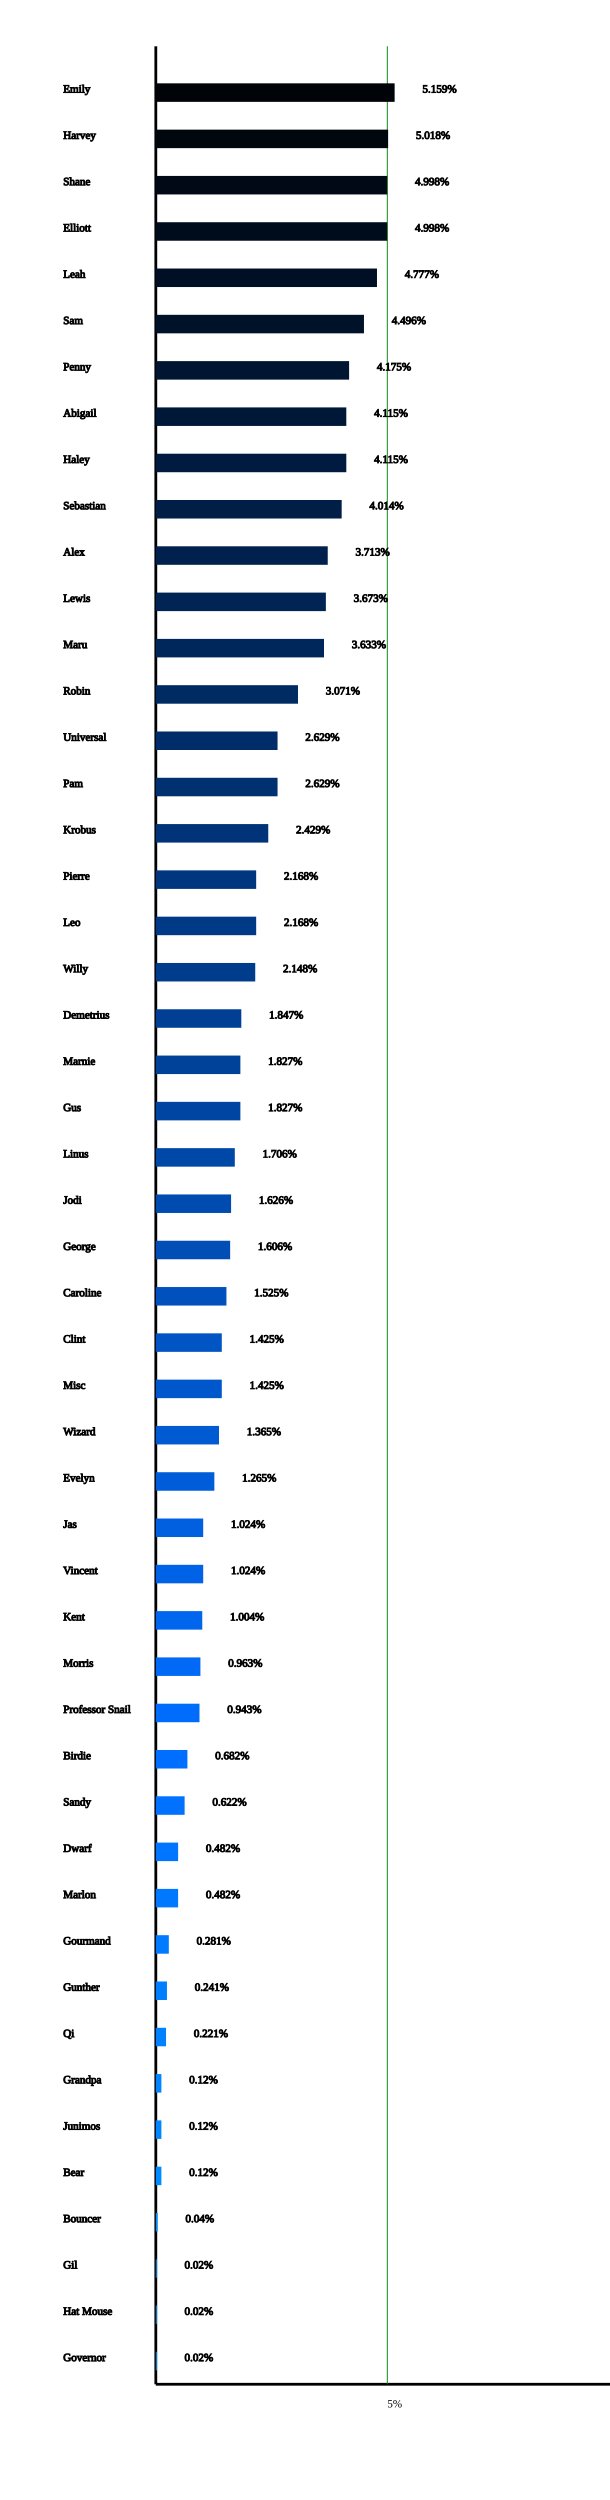
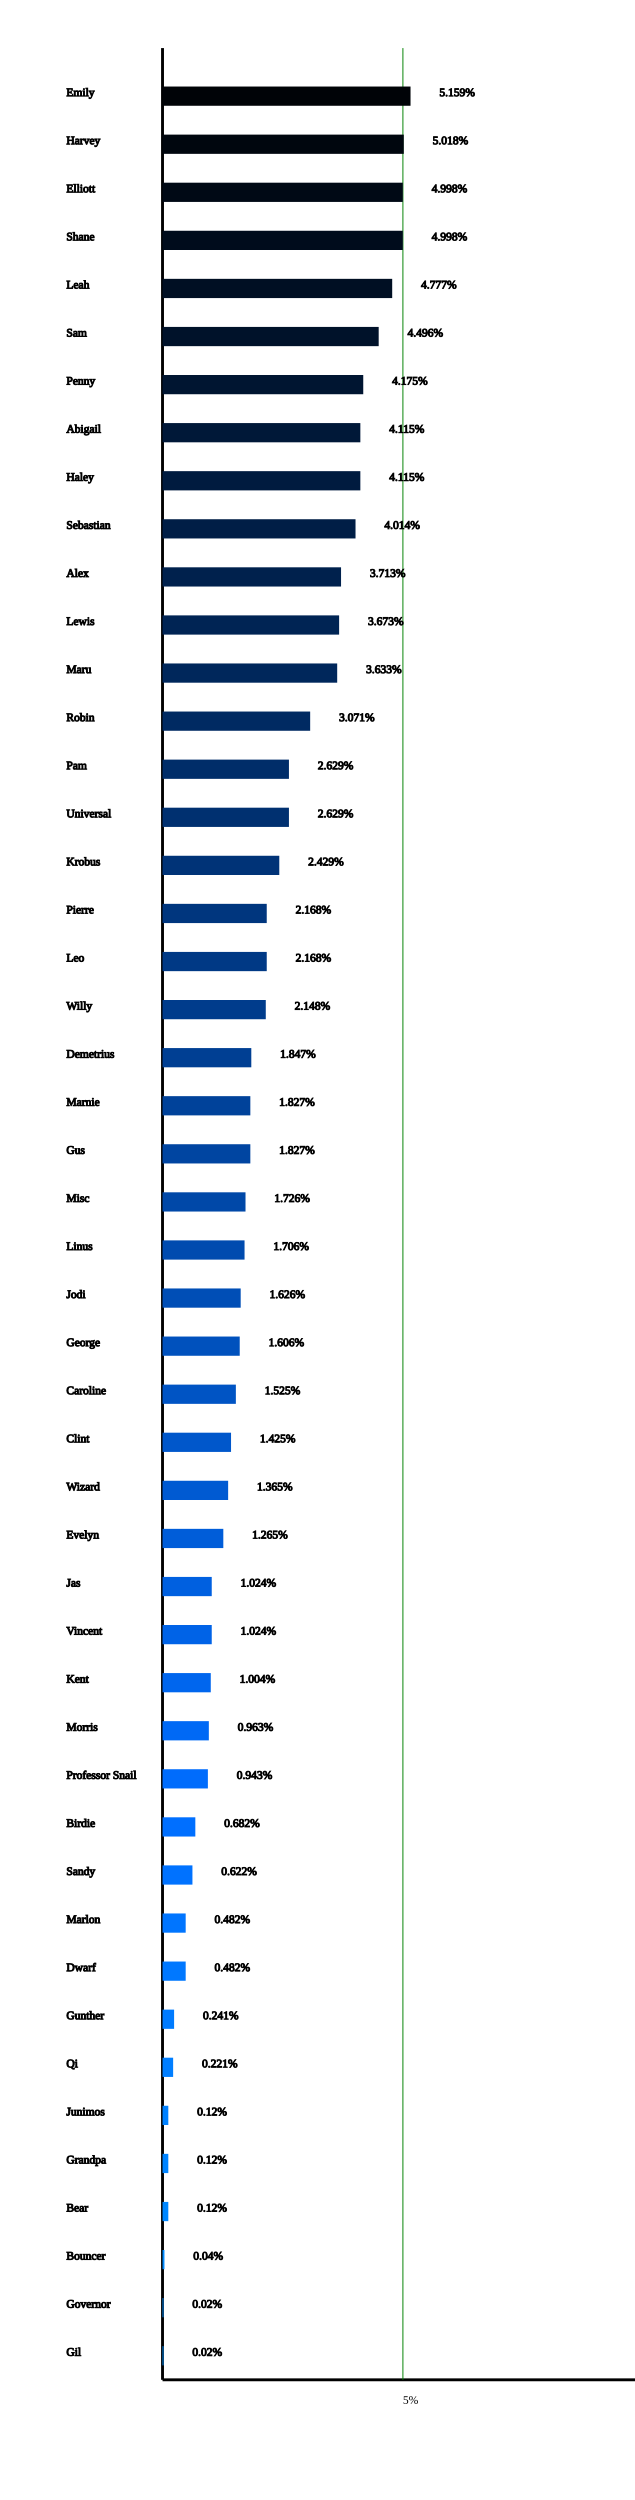
- <svg xmlns="http://www.w3.org/2000/svg" width="100%" height="2700" overflow-y="scroll">
+ <svg xmlns="http://www.w3.org/2000/svg" width="100%" height="2600" overflow-y="scroll">
  <g transform="translate(150, 50)">
-     <line x1="0" y1="2525" x2="500" y2="2525" stroke="black" stroke-width="3" />
-     <line x1="0" y1="2525" x2="0" y2="0" stroke="black" stroke-width="3" />
-     <line x1="250" y1="0" x2="250" y2="2525" stroke="green" stroke-width="1" />
-     <line x1="500" y1="0" x2="500" y2="2525" stroke="green" stroke-width="1" />
-     <text x="250" y="2550">5%</text>
-     <text x="500" y="2550">10%</text>
+     <line x1="0" y1="2425" x2="500" y2="2425" stroke="black" stroke-width="3" />
+     <line x1="0" y1="2425" x2="0" y2="0" stroke="black" stroke-width="3" />
+     <line x1="250" y1="0" x2="250" y2="2425" stroke="green" stroke-width="1" />
+     <line x1="500" y1="0" x2="500" y2="2425" stroke="green" stroke-width="1" />
+     <text x="250" y="2450">5%</text>
+     <text x="500" y="2450">10%</text>
  </g>
  <g transform="translate(150, 50)">
    <g id="Emily">
      <line x1="0" y1="50" x2="257.929" y2="50" stroke="rgb(0, 3, 7)" stroke-width="20" />
      <text x="-100" y="50" stroke="black">Emily</text>
      <text x="287.929" y="50" stroke="black">5.159%</text>
    </g>
    <g id="Harvey">
      <line x1="0" y1="100" x2="250.903" y2="100" stroke="rgb(0, 6, 14)" stroke-width="20" />
      <text x="-100" y="100" stroke="black">Harvey</text>
      <text x="280.903" y="100" stroke="black">5.018%</text>
    </g>
+     <g id="Elliott">
+       <line x1="0" y1="150" x2="249.9" y2="150" stroke="rgb(0, 9, 21)" stroke-width="20" />
+       <text x="-100" y="150" stroke="black">Elliott</text>
+       <text x="279.9" y="150" stroke="black">4.998%</text>
+     </g>
    <g id="Shane">
-       <line x1="0" y1="150" x2="249.9" y2="150" stroke="rgb(0, 9, 21)" stroke-width="20" />
-       <text x="-100" y="150" stroke="black">Shane</text>
-       <text x="279.9" y="150" stroke="black">4.998%</text>
-     </g>
-     <g id="Elliott">
      <line x1="0" y1="200" x2="249.9" y2="200" stroke="rgb(0, 12, 28)" stroke-width="20" />
-       <text x="-100" y="200" stroke="black">Elliott</text>
+       <text x="-100" y="200" stroke="black">Shane</text>
      <text x="279.9" y="200" stroke="black">4.998%</text>
    </g>
    <g id="Leah">
      <line x1="0" y1="250" x2="238.86" y2="250" stroke="rgb(0, 15, 35)" stroke-width="20" />
      <text x="-100" y="250" stroke="black">Leah</text>
      <text x="268.86" y="250" stroke="black">4.777%</text>
    </g>
    <g id="Sam">
      <line x1="0" y1="300" x2="224.809" y2="300" stroke="rgb(0, 18, 42)" stroke-width="20" />
      <text x="-100" y="300" stroke="black">Sam</text>
      <text x="254.809" y="300" stroke="black">4.496%</text>
    </g>
    <g id="Penny">
      <line x1="0" y1="350" x2="208.752" y2="350" stroke="rgb(0, 21, 49)" stroke-width="20" />
      <text x="-100" y="350" stroke="black">Penny</text>
      <text x="238.752" y="350" stroke="black">4.175%</text>
    </g>
    <g id="Abigail">
      <line x1="0" y1="400" x2="205.741" y2="400" stroke="rgb(0, 24, 56)" stroke-width="20" />
      <text x="-100" y="400" stroke="black">Abigail</text>
      <text x="235.741" y="400" stroke="black">4.115%</text>
    </g>
    <g id="Haley">
      <line x1="0" y1="450" x2="205.741" y2="450" stroke="rgb(0, 27, 63)" stroke-width="20" />
      <text x="-100" y="450" stroke="black">Haley</text>
      <text x="235.741" y="450" stroke="black">4.115%</text>
    </g>
    <g id="Sebastian">
      <line x1="0" y1="500" x2="200.723" y2="500" stroke="rgb(0, 30, 70)" stroke-width="20" />
      <text x="-100" y="500" stroke="black">Sebastian</text>
      <text x="230.723" y="500" stroke="black">4.014%</text>
    </g>
    <g id="Alex">
      <line x1="0" y1="550" x2="185.668" y2="550" stroke="rgb(0, 33, 77)" stroke-width="20" />
      <text x="-100" y="550" stroke="black">Alex</text>
      <text x="215.668" y="550" stroke="black">3.713%</text>
    </g>
    <g id="Lewis">
      <line x1="0" y1="600" x2="183.661" y2="600" stroke="rgb(0, 36, 84)" stroke-width="20" />
      <text x="-100" y="600" stroke="black">Lewis</text>
      <text x="213.661" y="600" stroke="black">3.673%</text>
    </g>
    <g id="Maru">
      <line x1="0" y1="650" x2="181.654" y2="650" stroke="rgb(0, 39, 91)" stroke-width="20" />
      <text x="-100" y="650" stroke="black">Maru</text>
      <text x="211.654" y="650" stroke="black">3.633%</text>
    </g>
    <g id="Robin">
      <line x1="0" y1="700" x2="153.553" y2="700" stroke="rgb(0, 42, 98)" stroke-width="20" />
      <text x="-100" y="700" stroke="black">Robin</text>
      <text x="183.553" y="700" stroke="black">3.071%</text>
    </g>
+     <g id="Pam">
+       <line x1="0" y1="750" x2="131.473" y2="750" stroke="rgb(0, 45, 105)" stroke-width="20" />
+       <text x="-100" y="750" stroke="black">Pam</text>
+       <text x="161.473" y="750" stroke="black">2.629%</text>
+     </g>
    <g id="Universal">
-       <line x1="0" y1="750" x2="131.473" y2="750" stroke="rgb(0, 45, 105)" stroke-width="20" />
-       <text x="-100" y="750" stroke="black">Universal</text>
-       <text x="161.473" y="750" stroke="black">2.629%</text>
-     </g>
-     <g id="Pam">
      <line x1="0" y1="800" x2="131.473" y2="800" stroke="rgb(0, 48, 112)" stroke-width="20" />
-       <text x="-100" y="800" stroke="black">Pam</text>
+       <text x="-100" y="800" stroke="black">Universal</text>
      <text x="161.473" y="800" stroke="black">2.629%</text>
    </g>
    <g id="Krobus">
      <line x1="0" y1="850" x2="121.437" y2="850" stroke="rgb(0, 51, 119)" stroke-width="20" />
      <text x="-100" y="850" stroke="black">Krobus</text>
      <text x="151.437" y="850" stroke="black">2.429%</text>
    </g>
    <g id="Pierre">
      <line x1="0" y1="900" x2="108.39" y2="900" stroke="rgb(0, 54, 126)" stroke-width="20" />
      <text x="-100" y="900" stroke="black">Pierre</text>
      <text x="138.39" y="900" stroke="black">2.168%</text>
    </g>
    <g id="Leo">
      <line x1="0" y1="950" x2="108.39" y2="950" stroke="rgb(0, 57, 133)" stroke-width="20" />
      <text x="-100" y="950" stroke="black">Leo</text>
      <text x="138.39" y="950" stroke="black">2.168%</text>
    </g>
    <g id="Willy">
      <line x1="0" y1="1000" x2="107.387" y2="1000" stroke="rgb(0, 60, 140)" stroke-width="20" />
      <text x="-100" y="1000" stroke="black">Willy</text>
      <text x="137.387" y="1000" stroke="black">2.148%</text>
    </g>
    <g id="Demetrius">
      <line x1="0" y1="1050" x2="92.332" y2="1050" stroke="rgb(0, 63, 147)" stroke-width="20" />
      <text x="-100" y="1050" stroke="black">Demetrius</text>
      <text x="122.332" y="1050" stroke="black">1.847%</text>
    </g>
    <g id="Marnie">
      <line x1="0" y1="1100" x2="91.329" y2="1100" stroke="rgb(0, 66, 154)" stroke-width="20" />
      <text x="-100" y="1100" stroke="black">Marnie</text>
      <text x="121.329" y="1100" stroke="black">1.827%</text>
    </g>
    <g id="Gus">
      <line x1="0" y1="1150" x2="91.329" y2="1150" stroke="rgb(0, 69, 161)" stroke-width="20" />
      <text x="-100" y="1150" stroke="black">Gus</text>
      <text x="121.329" y="1150" stroke="black">1.827%</text>
    </g>
+     <g id="Misc">
+       <line x1="0" y1="1200" x2="86.311" y2="1200" stroke="rgb(0, 72, 168)" stroke-width="20" />
+       <text x="-100" y="1200" stroke="black">Misc</text>
+       <text x="116.311" y="1200" stroke="black">1.726%</text>
+     </g>
    <g id="Linus">
-       <line x1="0" y1="1200" x2="85.307" y2="1200" stroke="rgb(0, 72, 168)" stroke-width="20" />
-       <text x="-100" y="1200" stroke="black">Linus</text>
-       <text x="115.307" y="1200" stroke="black">1.706%</text>
+       <line x1="0" y1="1250" x2="85.307" y2="1250" stroke="rgb(0, 75, 175)" stroke-width="20" />
+       <text x="-100" y="1250" stroke="black">Linus</text>
+       <text x="115.307" y="1250" stroke="black">1.706%</text>
    </g>
    <g id="Jodi">
-       <line x1="0" y1="1250" x2="81.293" y2="1250" stroke="rgb(0, 75, 175)" stroke-width="20" />
-       <text x="-100" y="1250" stroke="black">Jodi</text>
-       <text x="111.293" y="1250" stroke="black">1.626%</text>
+       <line x1="0" y1="1300" x2="81.293" y2="1300" stroke="rgb(0, 78, 182)" stroke-width="20" />
+       <text x="-100" y="1300" stroke="black">Jodi</text>
+       <text x="111.293" y="1300" stroke="black">1.626%</text>
    </g>
    <g id="George">
-       <line x1="0" y1="1300" x2="80.289" y2="1300" stroke="rgb(0, 78, 182)" stroke-width="20" />
-       <text x="-100" y="1300" stroke="black">George</text>
-       <text x="110.289" y="1300" stroke="black">1.606%</text>
+       <line x1="0" y1="1350" x2="80.289" y2="1350" stroke="rgb(0, 81, 189)" stroke-width="20" />
+       <text x="-100" y="1350" stroke="black">George</text>
+       <text x="110.289" y="1350" stroke="black">1.606%</text>
    </g>
    <g id="Caroline">
-       <line x1="0" y1="1350" x2="76.275" y2="1350" stroke="rgb(0, 81, 189)" stroke-width="20" />
-       <text x="-100" y="1350" stroke="black">Caroline</text>
-       <text x="106.275" y="1350" stroke="black">1.525%</text>
+       <line x1="0" y1="1400" x2="76.275" y2="1400" stroke="rgb(0, 84, 196)" stroke-width="20" />
+       <text x="-100" y="1400" stroke="black">Caroline</text>
+       <text x="106.275" y="1400" stroke="black">1.525%</text>
    </g>
    <g id="Clint">
-       <line x1="0" y1="1400" x2="71.257" y2="1400" stroke="rgb(0, 84, 196)" stroke-width="20" />
-       <text x="-100" y="1400" stroke="black">Clint</text>
-       <text x="101.257" y="1400" stroke="black">1.425%</text>
-     </g>
-     <g id="Misc">
      <line x1="0" y1="1450" x2="71.257" y2="1450" stroke="rgb(0, 87, 203)" stroke-width="20" />
-       <text x="-100" y="1450" stroke="black">Misc</text>
+       <text x="-100" y="1450" stroke="black">Clint</text>
      <text x="101.257" y="1450" stroke="black">1.425%</text>
    </g>
    <g id="Wizard">
      <line x1="0" y1="1500" x2="68.246" y2="1500" stroke="rgb(0, 90, 210)" stroke-width="20" />
      <text x="-100" y="1500" stroke="black">Wizard</text>
      <text x="98.246" y="1500" stroke="black">1.365%</text>
    </g>
    <g id="Evelyn">
      <line x1="0" y1="1550" x2="63.228" y2="1550" stroke="rgb(0, 93, 217)" stroke-width="20" />
      <text x="-100" y="1550" stroke="black">Evelyn</text>
      <text x="93.228" y="1550" stroke="black">1.265%</text>
    </g>
    <g id="Jas">
      <line x1="0" y1="1600" x2="51.184" y2="1600" stroke="rgb(0, 96, 224)" stroke-width="20" />
      <text x="-100" y="1600" stroke="black">Jas</text>
      <text x="81.184" y="1600" stroke="black">1.024%</text>
    </g>
    <g id="Vincent">
      <line x1="0" y1="1650" x2="51.184" y2="1650" stroke="rgb(0, 99, 231)" stroke-width="20" />
      <text x="-100" y="1650" stroke="black">Vincent</text>
      <text x="81.184" y="1650" stroke="black">1.024%</text>
    </g>
    <g id="Kent">
      <line x1="0" y1="1700" x2="50.181" y2="1700" stroke="rgb(0, 102, 238)" stroke-width="20" />
      <text x="-100" y="1700" stroke="black">Kent</text>
      <text x="80.181" y="1700" stroke="black">1.004%</text>
    </g>
    <g id="Morris">
      <line x1="0" y1="1750" x2="48.173" y2="1750" stroke="rgb(0, 105, 245)" stroke-width="20" />
      <text x="-100" y="1750" stroke="black">Morris</text>
      <text x="78.173" y="1750" stroke="black">0.963%</text>
    </g>
    <g id="Professor Snail">
      <line x1="0" y1="1800" x2="47.17" y2="1800" stroke="rgb(0, 108, 252)" stroke-width="20" />
      <text x="-100" y="1800" stroke="black">Professor Snail</text>
      <text x="77.17" y="1800" stroke="black">0.943%</text>
    </g>
    <g id="Birdie">
      <line x1="0" y1="1850" x2="34.123" y2="1850" stroke="rgb(0, 111, 259)" stroke-width="20" />
      <text x="-100" y="1850" stroke="black">Birdie</text>
      <text x="64.123" y="1850" stroke="black">0.682%</text>
    </g>
    <g id="Sandy">
      <line x1="0" y1="1900" x2="31.112" y2="1900" stroke="rgb(0, 114, 266)" stroke-width="20" />
      <text x="-100" y="1900" stroke="black">Sandy</text>
      <text x="61.112" y="1900" stroke="black">0.622%</text>
    </g>
+     <g id="Marlon">
+       <line x1="0" y1="1950" x2="24.087" y2="1950" stroke="rgb(0, 117, 273)" stroke-width="20" />
+       <text x="-100" y="1950" stroke="black">Marlon</text>
+       <text x="54.087" y="1950" stroke="black">0.482%</text>
+     </g>
    <g id="Dwarf">
-       <line x1="0" y1="1950" x2="24.087" y2="1950" stroke="rgb(0, 117, 273)" stroke-width="20" />
-       <text x="-100" y="1950" stroke="black">Dwarf</text>
-       <text x="54.087" y="1950" stroke="black">0.482%</text>
-     </g>
-     <g id="Marlon">
      <line x1="0" y1="2000" x2="24.087" y2="2000" stroke="rgb(0, 120, 280)" stroke-width="20" />
-       <text x="-100" y="2000" stroke="black">Marlon</text>
+       <text x="-100" y="2000" stroke="black">Dwarf</text>
      <text x="54.087" y="2000" stroke="black">0.482%</text>
    </g>
-     <g id="Gourmand">
-       <line x1="0" y1="2050" x2="14.051" y2="2050" stroke="rgb(0, 123, 287)" stroke-width="20" />
-       <text x="-100" y="2050" stroke="black">Gourmand</text>
-       <text x="44.051" y="2050" stroke="black">0.281%</text>
-     </g>
    <g id="Gunther">
-       <line x1="0" y1="2100" x2="12.043" y2="2100" stroke="rgb(0, 126, 294)" stroke-width="20" />
-       <text x="-100" y="2100" stroke="black">Gunther</text>
-       <text x="42.043" y="2100" stroke="black">0.241%</text>
+       <line x1="0" y1="2050" x2="12.043" y2="2050" stroke="rgb(0, 123, 287)" stroke-width="20" />
+       <text x="-100" y="2050" stroke="black">Gunther</text>
+       <text x="42.043" y="2050" stroke="black">0.241%</text>
    </g>
    <g id="Qi">
-       <line x1="0" y1="2150" x2="11.04" y2="2150" stroke="rgb(0, 129, 301)" stroke-width="20" />
-       <text x="-100" y="2150" stroke="black">Qi</text>
-       <text x="41.04" y="2150" stroke="black">0.221%</text>
+       <line x1="0" y1="2100" x2="11.04" y2="2100" stroke="rgb(0, 126, 294)" stroke-width="20" />
+       <text x="-100" y="2100" stroke="black">Qi</text>
+       <text x="41.04" y="2100" stroke="black">0.221%</text>
+     </g>
+     <g id="Junimos">
+       <line x1="0" y1="2150" x2="6.022" y2="2150" stroke="rgb(0, 129, 301)" stroke-width="20" />
+       <text x="-100" y="2150" stroke="black">Junimos</text>
+       <text x="36.022" y="2150" stroke="black">0.12%</text>
    </g>
    <g id="Grandpa">
      <line x1="0" y1="2200" x2="6.022" y2="2200" stroke="rgb(0, 132, 308)" stroke-width="20" />
      <text x="-100" y="2200" stroke="black">Grandpa</text>
      <text x="36.022" y="2200" stroke="black">0.12%</text>
    </g>
-     <g id="Junimos">
+     <g id="Bear">
      <line x1="0" y1="2250" x2="6.022" y2="2250" stroke="rgb(0, 135, 315)" stroke-width="20" />
-       <text x="-100" y="2250" stroke="black">Junimos</text>
+       <text x="-100" y="2250" stroke="black">Bear</text>
      <text x="36.022" y="2250" stroke="black">0.12%</text>
    </g>
-     <g id="Bear">
-       <line x1="0" y1="2300" x2="6.022" y2="2300" stroke="rgb(0, 138, 322)" stroke-width="20" />
-       <text x="-100" y="2300" stroke="black">Bear</text>
-       <text x="36.022" y="2300" stroke="black">0.12%</text>
-     </g>
    <g id="Bouncer">
-       <line x1="0" y1="2350" x2="2.007" y2="2350" stroke="rgb(0, 141, 329)" stroke-width="20" />
-       <text x="-100" y="2350" stroke="black">Bouncer</text>
-       <text x="32.007" y="2350" stroke="black">0.04%</text>
+       <line x1="0" y1="2300" x2="2.007" y2="2300" stroke="rgb(0, 138, 322)" stroke-width="20" />
+       <text x="-100" y="2300" stroke="black">Bouncer</text>
+       <text x="32.007" y="2300" stroke="black">0.04%</text>
+     </g>
+     <g id="Governor">
+       <line x1="0" y1="2350" x2="1.004" y2="2350" stroke="rgb(0, 141, 329)" stroke-width="20" />
+       <text x="-100" y="2350" stroke="black">Governor</text>
+       <text x="31.004" y="2350" stroke="black">0.02%</text>
    </g>
    <g id="Gil">
      <line x1="0" y1="2400" x2="1.004" y2="2400" stroke="rgb(0, 144, 336)" stroke-width="20" />
      <text x="-100" y="2400" stroke="black">Gil</text>
      <text x="31.004" y="2400" stroke="black">0.02%</text>
    </g>
-     <g id="Hat Mouse">
-       <line x1="0" y1="2450" x2="1.004" y2="2450" stroke="rgb(0, 147, 343)" stroke-width="20" />
-       <text x="-100" y="2450" stroke="black">Hat Mouse</text>
-       <text x="31.004" y="2450" stroke="black">0.02%</text>
-     </g>
-     <g id="Governor">
-       <line x1="0" y1="2500" x2="1.004" y2="2500" stroke="rgb(0, 150, 350)" stroke-width="20" />
-       <text x="-100" y="2500" stroke="black">Governor</text>
-       <text x="31.004" y="2500" stroke="black">0.02%</text>
-     </g>
  </g>
</svg>
